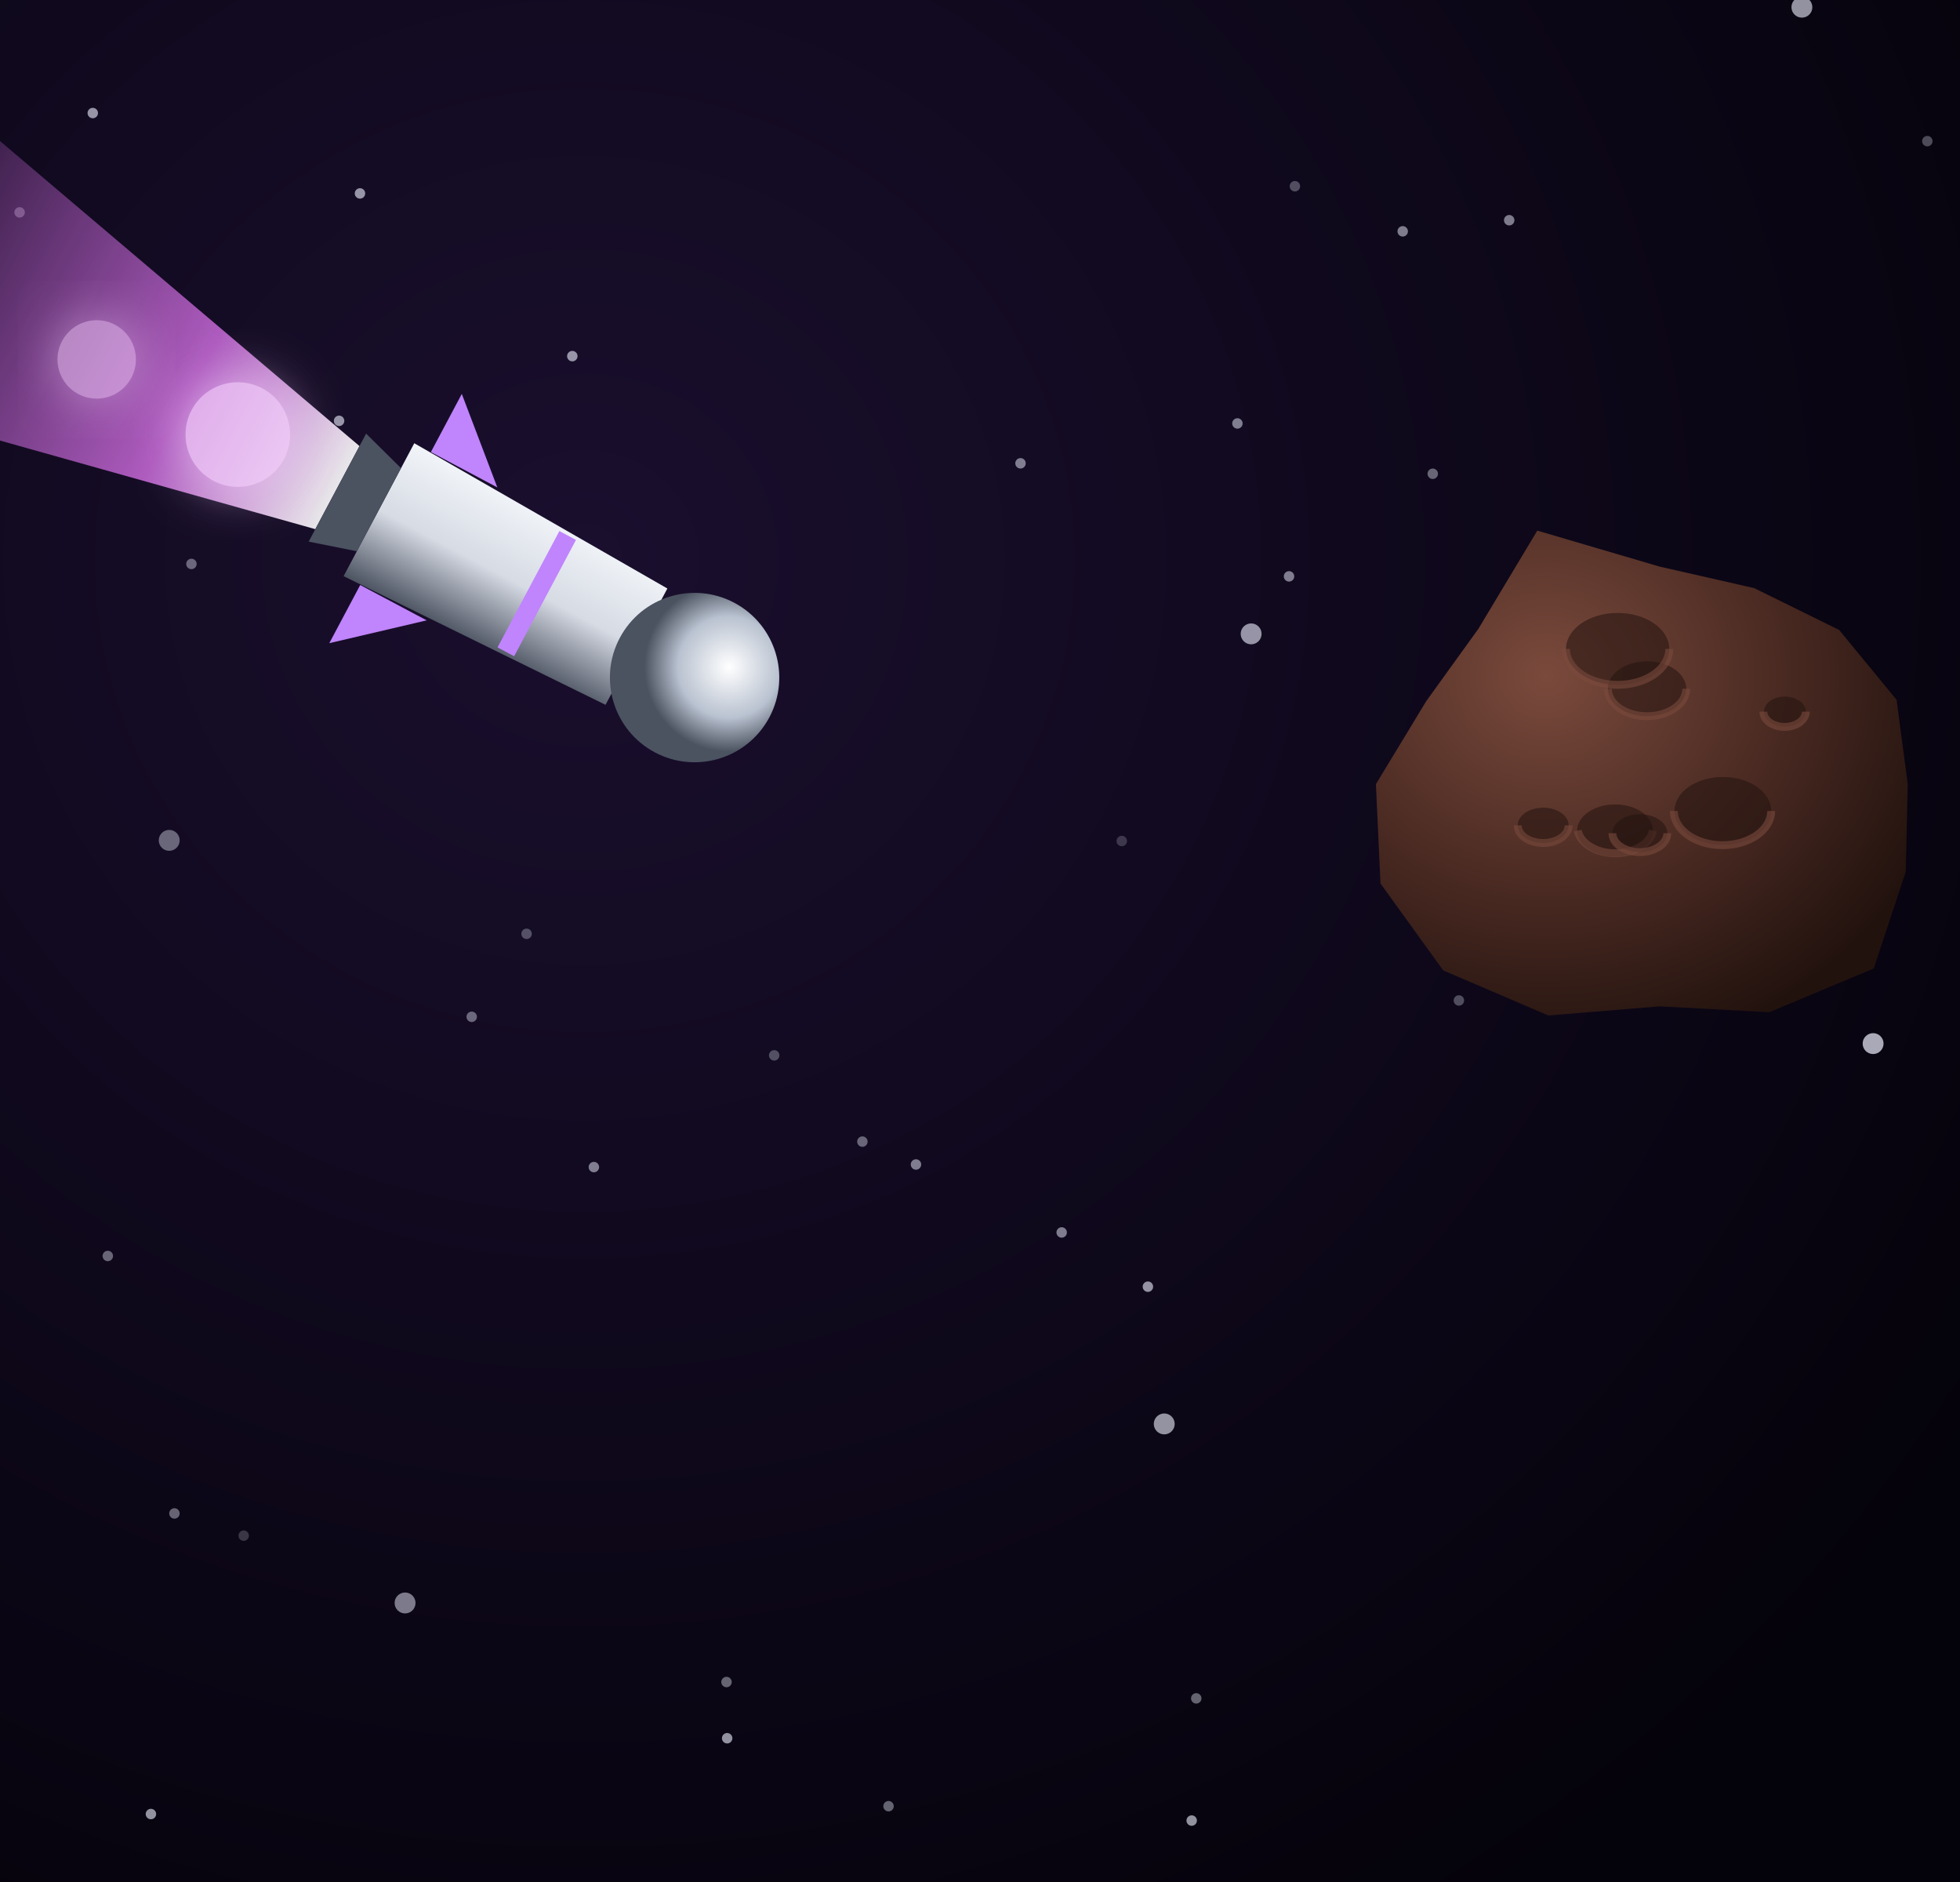
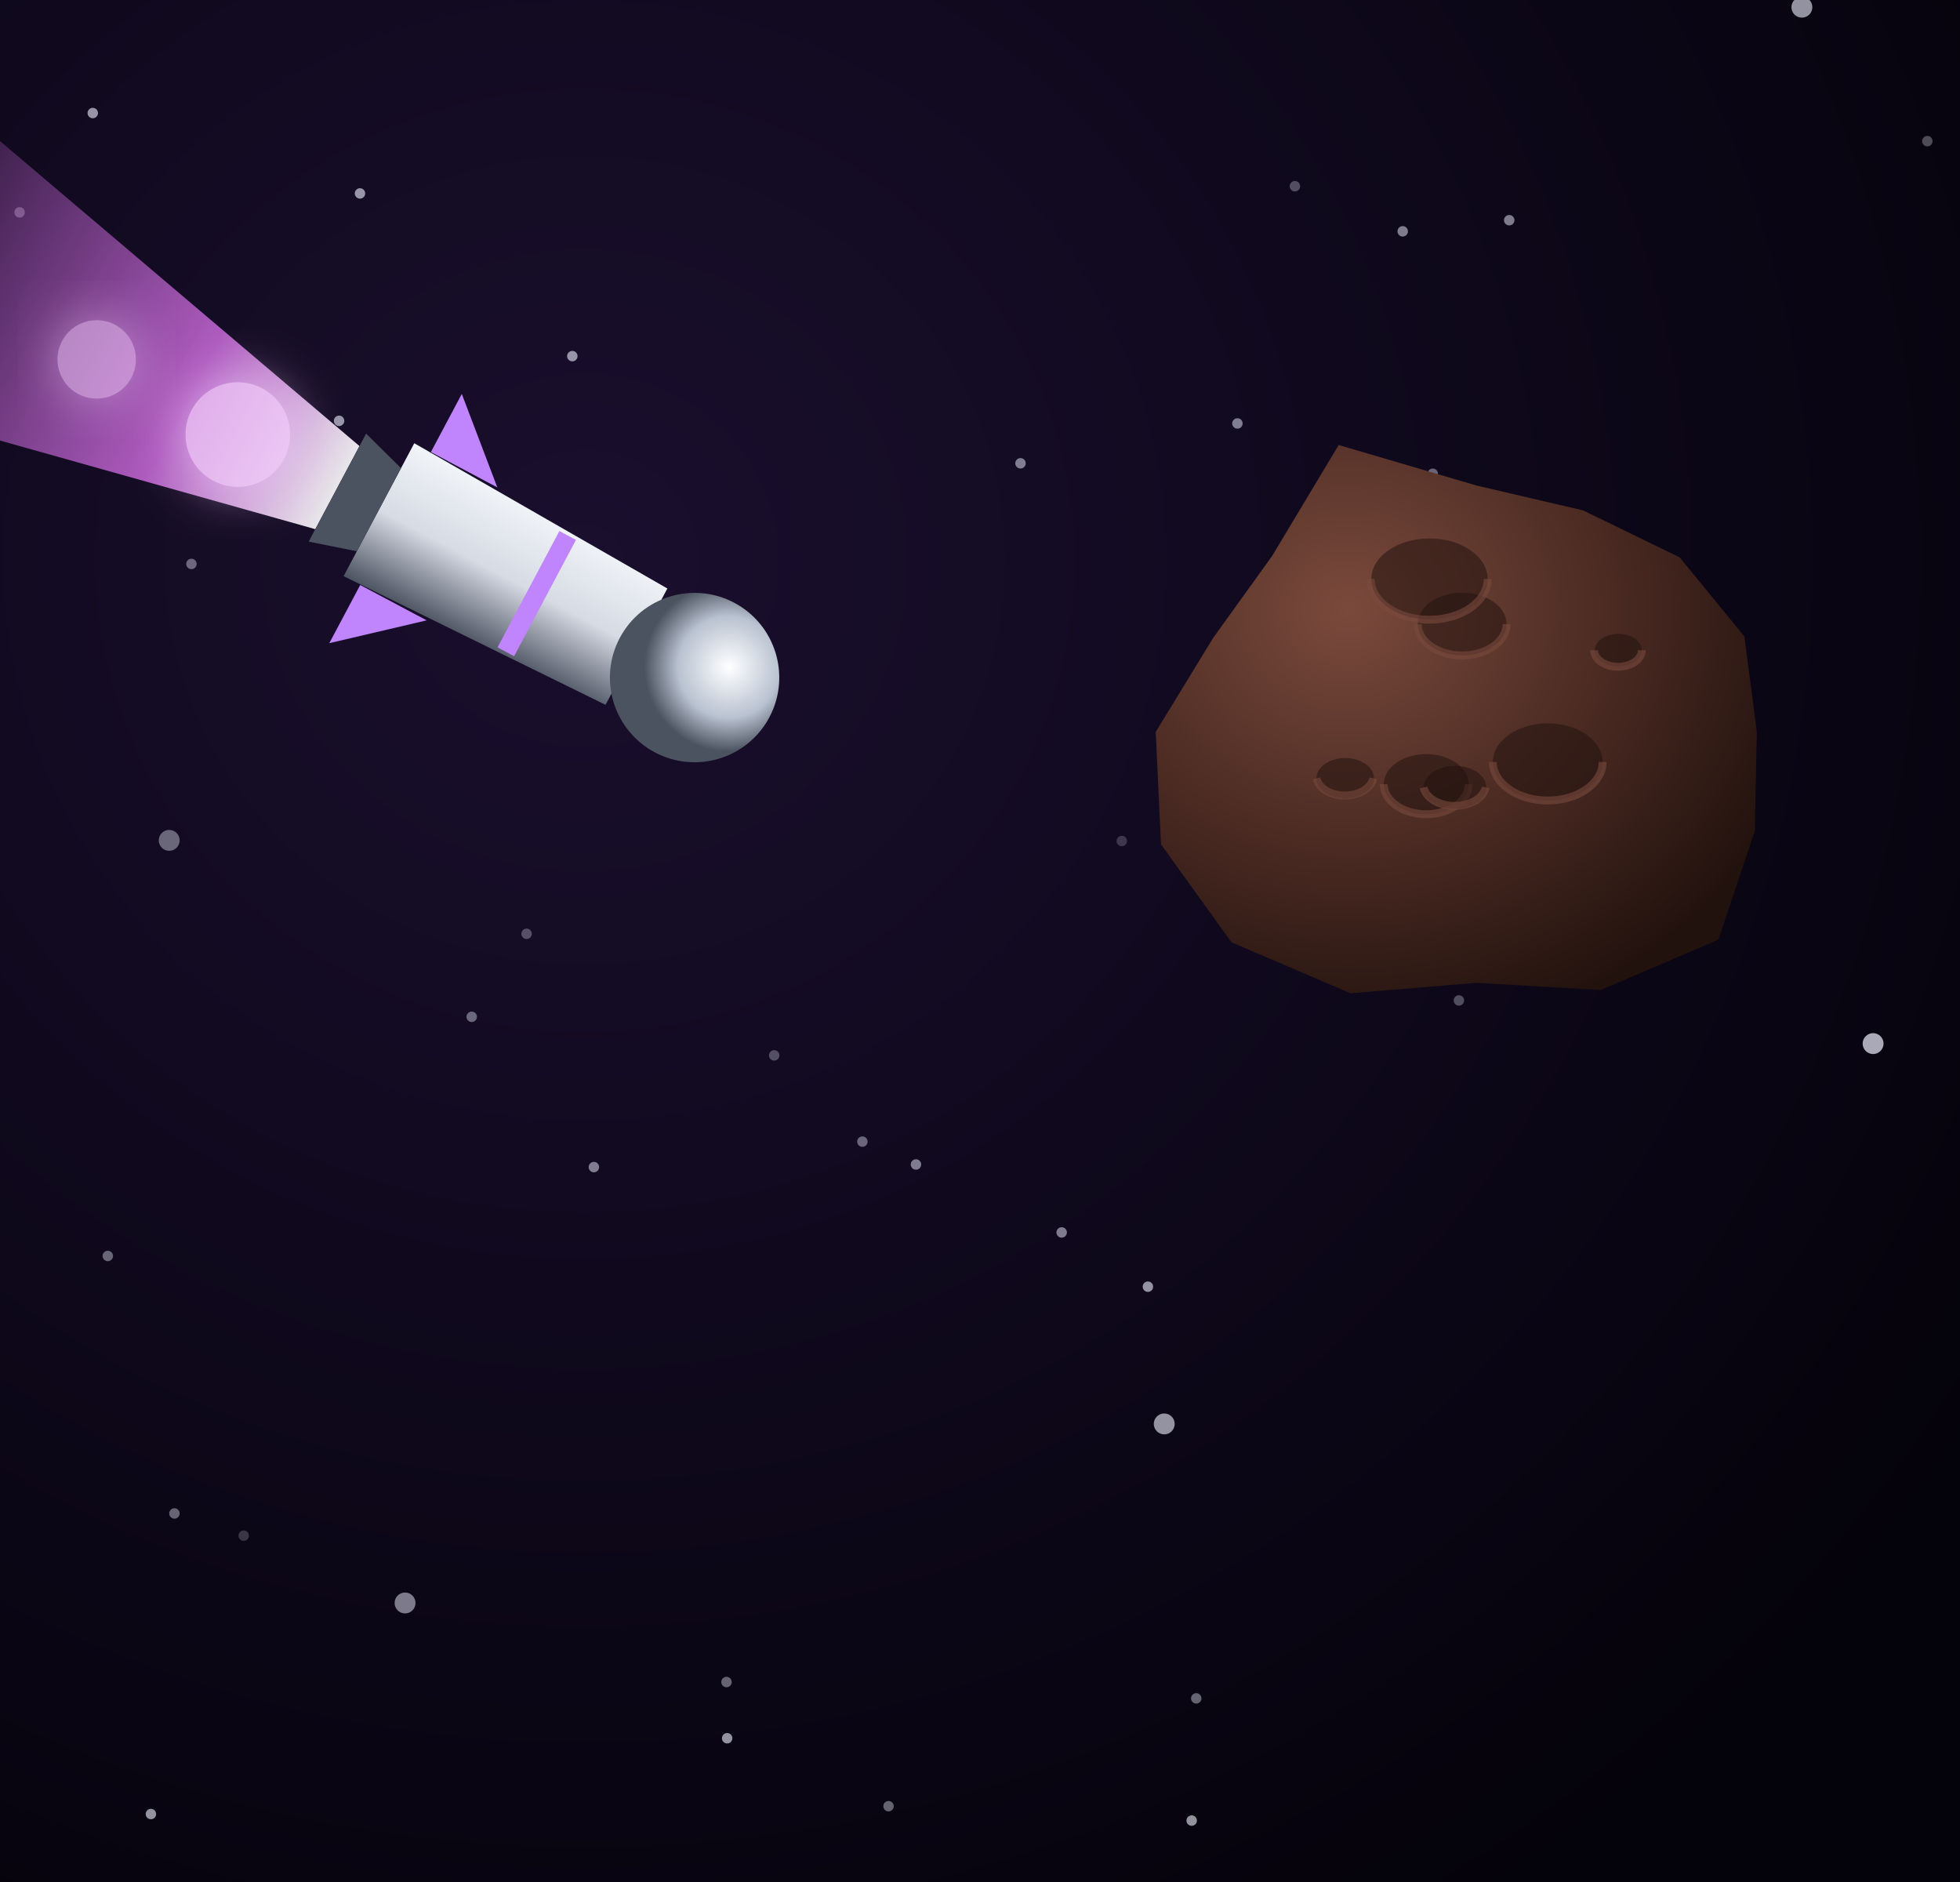
<svg xmlns="http://www.w3.org/2000/svg" viewBox="0 0 300 288" width="300" height="288">
  <defs>
    <filter id="glow" x="-50%" y="-50%" width="200%" height="200%">
      <feGaussianBlur stdDeviation="4" result="b" />
      <feMerge>
        <feMergeNode in="b" />
        <feMergeNode in="SourceGraphic" />
      </feMerge>
    </filter>
    <filter id="soft" x="-50%" y="-50%" width="200%" height="200%">
      <feGaussianBlur stdDeviation="9" />
    </filter>
    <radialGradient id="bg" cx="30%" cy="30%" r="85%">
      <stop offset="0%" stop-color="#1a0f2e" />
      <stop offset="100%" stop-color="#04020a" />
    </radialGradient>
    <linearGradient id="mplume" x1="0" y1="0" x2="0" y2="1">
      <stop offset="0" stop-color="#ffffff" stop-opacity="1" />
      <stop offset="0.3" stop-color="#e879f9" stop-opacity="0.8" />
      <stop offset="1" stop-color="#e879f9" stop-opacity="0" />
    </linearGradient>
    <linearGradient id="shHull" x1="0" y1="0" x2="1" y2="0">
      <stop offset="0" stop-color="#e3e7ee" stop-opacity="1" />
      <stop offset="0.45" stop-color="#9aa3b2" stop-opacity="1" />
      <stop offset="1" stop-color="#3b424f" stop-opacity="1" />
    </linearGradient>
    <radialGradient id="shTank" cx="35%" cy="35%" r="70%">
      <stop offset="0" stop-color="#f4f6fa" stop-opacity="1" />
      <stop offset="0.55" stop-color="#a7b0be" stop-opacity="1" />
      <stop offset="1" stop-color="#4b5260" stop-opacity="1" />
    </radialGradient>
    <linearGradient id="shRad" x1="0" y1="0" x2="0" y2="1">
      <stop offset="0" stop-color="#3a4252" stop-opacity="1" />
      <stop offset="1" stop-color="#262c38" stop-opacity="1" />
    </linearGradient>
    <linearGradient id="shPv" x1="0" y1="0" x2="0" y2="1">
      <stop offset="0" stop-color="#1e3a8a" stop-opacity="1" />
      <stop offset="1" stop-color="#172554" stop-opacity="1" />
    </linearGradient>
  </defs>
  <rect width="300" height="288" fill="url(#bg)" />
  <circle cx="162.5" cy="188.6" r="0.8" fill="#eef0ff" opacity="0.5" />
  <circle cx="16.5" cy="192.2" r="0.8" fill="#eef0ff" opacity="0.4" />
  <circle cx="136" cy="276.4" r="0.8" fill="#eef0ff" opacity="0.4" />
  <circle cx="295" cy="21.6" r="0.8" fill="#eef0ff" opacity="0.3" />
  <circle cx="23.1" cy="277.6" r="0.8" fill="#eef0ff" opacity="0.6" />
  <circle cx="72.2" cy="155.6" r="0.8" fill="#eef0ff" opacity="0.4" />
  <circle cx="183.1" cy="259.9" r="0.8" fill="#eef0ff" opacity="0.4" />
  <circle cx="51.9" cy="64.4" r="0.8" fill="#eef0ff" opacity="0.6" />
  <circle cx="197.3" cy="88.2" r="0.8" fill="#eef0ff" opacity="0.5" />
  <circle cx="26.7" cy="231.6" r="0.8" fill="#eef0ff" opacity="0.4" />
  <circle cx="3" cy="32.5" r="0.8" fill="#eef0ff" opacity="0.3" />
  <circle cx="111.3" cy="266" r="0.8" fill="#eef0ff" opacity="0.6" />
  <circle cx="25.9" cy="128.6" r="1.6" fill="#eef0ff" opacity="0.4" />
  <circle cx="76.2" cy="86" r="0.8" fill="#eef0ff" opacity="0.6" />
  <circle cx="14.2" cy="17.3" r="0.8" fill="#eef0ff" opacity="0.6" />
  <circle cx="80.6" cy="142.9" r="0.8" fill="#eef0ff" opacity="0.3" />
  <circle cx="171.7" cy="128.7" r="0.8" fill="#eef0ff" opacity="0.2" />
  <circle cx="106" cy="109.8" r="0.8" fill="#eef0ff" opacity="0.6" />
  <circle cx="90.9" cy="178.6" r="0.8" fill="#eef0ff" opacity="0.5" />
  <circle cx="189.4" cy="64.8" r="0.8" fill="#eef0ff" opacity="0.5" />
  <circle cx="286.7" cy="159.7" r="1.6" fill="#eef0ff" opacity="0.7" />
  <circle cx="256.8" cy="139.6" r="0.8" fill="#eef0ff" opacity="0.3" />
  <circle cx="29.3" cy="86.3" r="0.8" fill="#eef0ff" opacity="0.4" />
  <circle cx="156.2" cy="70.9" r="0.8" fill="#eef0ff" opacity="0.5" />
  <circle cx="178.2" cy="217.9" r="1.6" fill="#eef0ff" opacity="0.6" />
  <circle cx="191.5" cy="97" r="1.6" fill="#eef0ff" opacity="0.6" />
  <circle cx="214.7" cy="35.4" r="0.8" fill="#eef0ff" opacity="0.5" />
  <circle cx="55.1" cy="29.6" r="0.8" fill="#eef0ff" opacity="0.6" />
  <circle cx="275.8" cy="1.1" r="1.6" fill="#eef0ff" opacity="0.6" />
  <circle cx="62" cy="245.3" r="1.6" fill="#eef0ff" opacity="0.5" />
  <circle cx="87.6" cy="54.5" r="0.8" fill="#eef0ff" opacity="0.6" />
  <circle cx="182.4" cy="278.6" r="0.8" fill="#eef0ff" opacity="0.6" />
  <circle cx="198.2" cy="28.5" r="0.8" fill="#eef0ff" opacity="0.3" />
  <circle cx="175.7" cy="196.9" r="0.8" fill="#eef0ff" opacity="0.6" />
  <circle cx="111.2" cy="257.4" r="0.8" fill="#eef0ff" opacity="0.4" />
  <circle cx="223.3" cy="153.1" r="0.8" fill="#eef0ff" opacity="0.3" />
  <circle cx="219.3" cy="72.5" r="0.8" fill="#eef0ff" opacity="0.4" />
  <circle cx="262.3" cy="129.5" r="0.8" fill="#eef0ff" opacity="0.5" />
  <circle cx="37.3" cy="235" r="0.8" fill="#eef0ff" opacity="0.2" />
  <circle cx="118.5" cy="161.5" r="0.8" fill="#eef0ff" opacity="0.3" />
  <circle cx="235.5" cy="86.9" r="0.8" fill="#eef0ff" opacity="0.6" />
  <circle cx="140.2" cy="178.2" r="0.8" fill="#eef0ff" opacity="0.5" />
  <circle cx="73.3" cy="79.8" r="0.8" fill="#eef0ff" opacity="0.5" />
  <circle cx="231" cy="33.7" r="0.8" fill="#eef0ff" opacity="0.5" />
  <circle cx="132" cy="174.7" r="0.8" fill="#eef0ff" opacity="0.4" />
  <defs>
    <radialGradient id="rk" cx="32%" cy="30%" r="80%">
      <stop offset="0" stop-color="#7a4a3c" stop-opacity="1" />
      <stop offset="0.55" stop-color="#4a2a22" stop-opacity="1" />
      <stop offset="1" stop-color="#22120e" stop-opacity="1" />
    </radialGradient>
  </defs>
-   <polygon points="292,120 291.7,133.4 286.8,148.2 270.8,154.9 254,154 237,155.4 220.9,148.5 211.3,135.2 210.6,120 218.3,107.3 226.3,96.2 235.3,81.2 254,86.7 268.5,90 281.5,96.4 290.3,107.1" fill="url(#rk)" />
-   <ellipse cx="252.1" cy="105.4" rx="6" ry="4.2" fill="#22120e" opacity="0.55" />
-   <path d="M246.1,105.4 A6,4.2 0 0 0 258.1,105.4" stroke="#7a4a3c" stroke-width="1.2" fill="none" opacity="0.6" />
-   <ellipse cx="247.6" cy="99.3" rx="7.9" ry="5.5" fill="#22120e" opacity="0.55" />
-   <path d="M239.7,99.3 A7.9,5.5 0 0 0 255.5,99.3" stroke="#7a4a3c" stroke-width="1.2" fill="none" opacity="0.6" />
-   <ellipse cx="247.2" cy="127.1" rx="5.8" ry="4" fill="#22120e" opacity="0.55" />
-   <path d="M241.5,127.1 A5.8,4 0 0 0 253,127.1" stroke="#7a4a3c" stroke-width="1.2" fill="none" opacity="0.6" />
-   <ellipse cx="263.7" cy="124.1" rx="7.4" ry="5.2" fill="#22120e" opacity="0.55" />
-   <path d="M256.2,124.1 A7.4,5.2 0 0 0 271.1,124.1" stroke="#7a4a3c" stroke-width="1.2" fill="none" opacity="0.6" />
-   <ellipse cx="251" cy="127.5" rx="4.2" ry="2.9" fill="#22120e" opacity="0.55" />
-   <path d="M246.8,127.5 A4.2,2.9 0 0 0 255.2,127.5" stroke="#7a4a3c" stroke-width="1.2" fill="none" opacity="0.6" />
-   <ellipse cx="236.2" cy="126.3" rx="3.9" ry="2.7" fill="#22120e" opacity="0.55" />
-   <path d="M232.3,126.3 A3.9,2.7 0 0 0 240.1,126.3" stroke="#7a4a3c" stroke-width="1.2" fill="none" opacity="0.6" />
-   <ellipse cx="273.2" cy="108.9" rx="3.2" ry="2.3" fill="#22120e" opacity="0.55" />
-   <path d="M269.9,108.9 A3.2,2.3 0 0 0 276.4,108.9" stroke="#7a4a3c" stroke-width="1.2" fill="none" opacity="0.6" />
+   <polygon points="268.9,112 268.6,127.2 263,143.8 245,151.5 226,150.4 206.7,152 188.5,144.2 177.7,129.2 176.9,112 185.7,97.6 194.7,85.1 204.9,68.1 226,74.3 242.3,78.1 257.1,85.3 267,97.4" fill="url(#rk)" />
+   <ellipse cx="223.8" cy="95.5" rx="6.8" ry="4.8" fill="#22120e" opacity="0.55" />
+   <path d="M217,95.5 A6.8,4.8 0 0 0 230.6,95.5" stroke="#7a4a3c" stroke-width="1.2" fill="none" opacity="0.6" />
+   <ellipse cx="218.8" cy="88.6" rx="8.9" ry="6.2" fill="#22120e" opacity="0.55" />
+   <path d="M209.8,88.6 A8.9,6.2 0 0 0 227.7,88.6" stroke="#7a4a3c" stroke-width="1.2" fill="none" opacity="0.6" />
+   <ellipse cx="218.3" cy="120" rx="6.5" ry="4.6" fill="#22120e" opacity="0.55" />
+   <path d="M211.8,120 A6.5,4.6 0 0 0 224.8,120" stroke="#7a4a3c" stroke-width="1.2" fill="none" opacity="0.6" />
+   <ellipse cx="236.9" cy="116.6" rx="8.4" ry="5.9" fill="#22120e" opacity="0.55" />
+   <path d="M228.5,116.6 A8.4,5.9 0 0 0 245.3,116.6" stroke="#7a4a3c" stroke-width="1.2" fill="none" opacity="0.6" />
+   <ellipse cx="222.7" cy="120.5" rx="4.8" ry="3.3" fill="#22120e" opacity="0.55" />
+   <path d="M217.9,120.5 A4.8,3.3 0 0 0 227.4,120.5" stroke="#7a4a3c" stroke-width="1.2" fill="none" opacity="0.6" />
+   <ellipse cx="205.9" cy="119.1" rx="4.4" ry="3.1" fill="#22120e" opacity="0.55" />
+   <path d="M201.5,119.1 A4.4,3.1 0 0 0 210.2,119.1" stroke="#7a4a3c" stroke-width="1.2" fill="none" opacity="0.6" />
+   <ellipse cx="247.7" cy="99.5" rx="3.6" ry="2.5" fill="#22120e" opacity="0.55" />
+   <path d="M244,99.5 A3.6,2.5 0 0 0 251.3,99.5" stroke="#7a4a3c" stroke-width="1.2" fill="none" opacity="0.6" />
  <g transform="translate(58 78) rotate(118) scale(0.72)">
    <path d="M-10,10 L-34,120     Q0,150 34,120 L10,10 Z" fill="url(#mplume)" opacity="0.9" />
    <defs>
      <linearGradient id="crBody" x1="0" y1="0" x2="1" y2="0">
        <stop offset="0" stop-color="#f1f4f8" stop-opacity="1" />
        <stop offset="0.5" stop-color="#d6dbe4" stop-opacity="1" />
        <stop offset="1" stop-color="#4b5260" stop-opacity="1" />
      </linearGradient>
      <radialGradient id="crSphere" cx="35%" cy="35%" r="50%">
        <stop offset="0" stop-color="#ffffff" stop-opacity="1" />
        <stop offset="0.6" stop-color="#b9c2d0" stop-opacity="1" />
        <stop offset="1" stop-color="#4b5260" stop-opacity="1" />
      </radialGradient>
    </defs>
    <path d="M-16,0 L16,0 L14,-62 L-14,-62 Z" fill="url(#crBody)" />
    <path d="M-16,-20 L-30,-4 L-16,-4 Z M16,-20 L30,-4 L16,-4 Z" fill="#c084fc" />
    <rect x="-14" y="-40" width="28" height="4" fill="#c084fc" />
    <path d="M-10,0 L10,0 L13,10 L-13,10 Z" fill="#4b5260" />
    <circle cx="0" cy="-76" r="18" fill="url(#crSphere)" />
  </g>
  <circle cx="36.4" cy="66.5" r="8" fill="#f5d0fe" opacity="0.7" filter="url(#glow)" />
  <circle cx="14.8" cy="55" r="6" fill="#f5d0fe" opacity="0.5" filter="url(#glow)" />
  <circle cx="-6.8" cy="43.5" r="4" fill="#f5d0fe" opacity="0.3" filter="url(#glow)" />
</svg>
